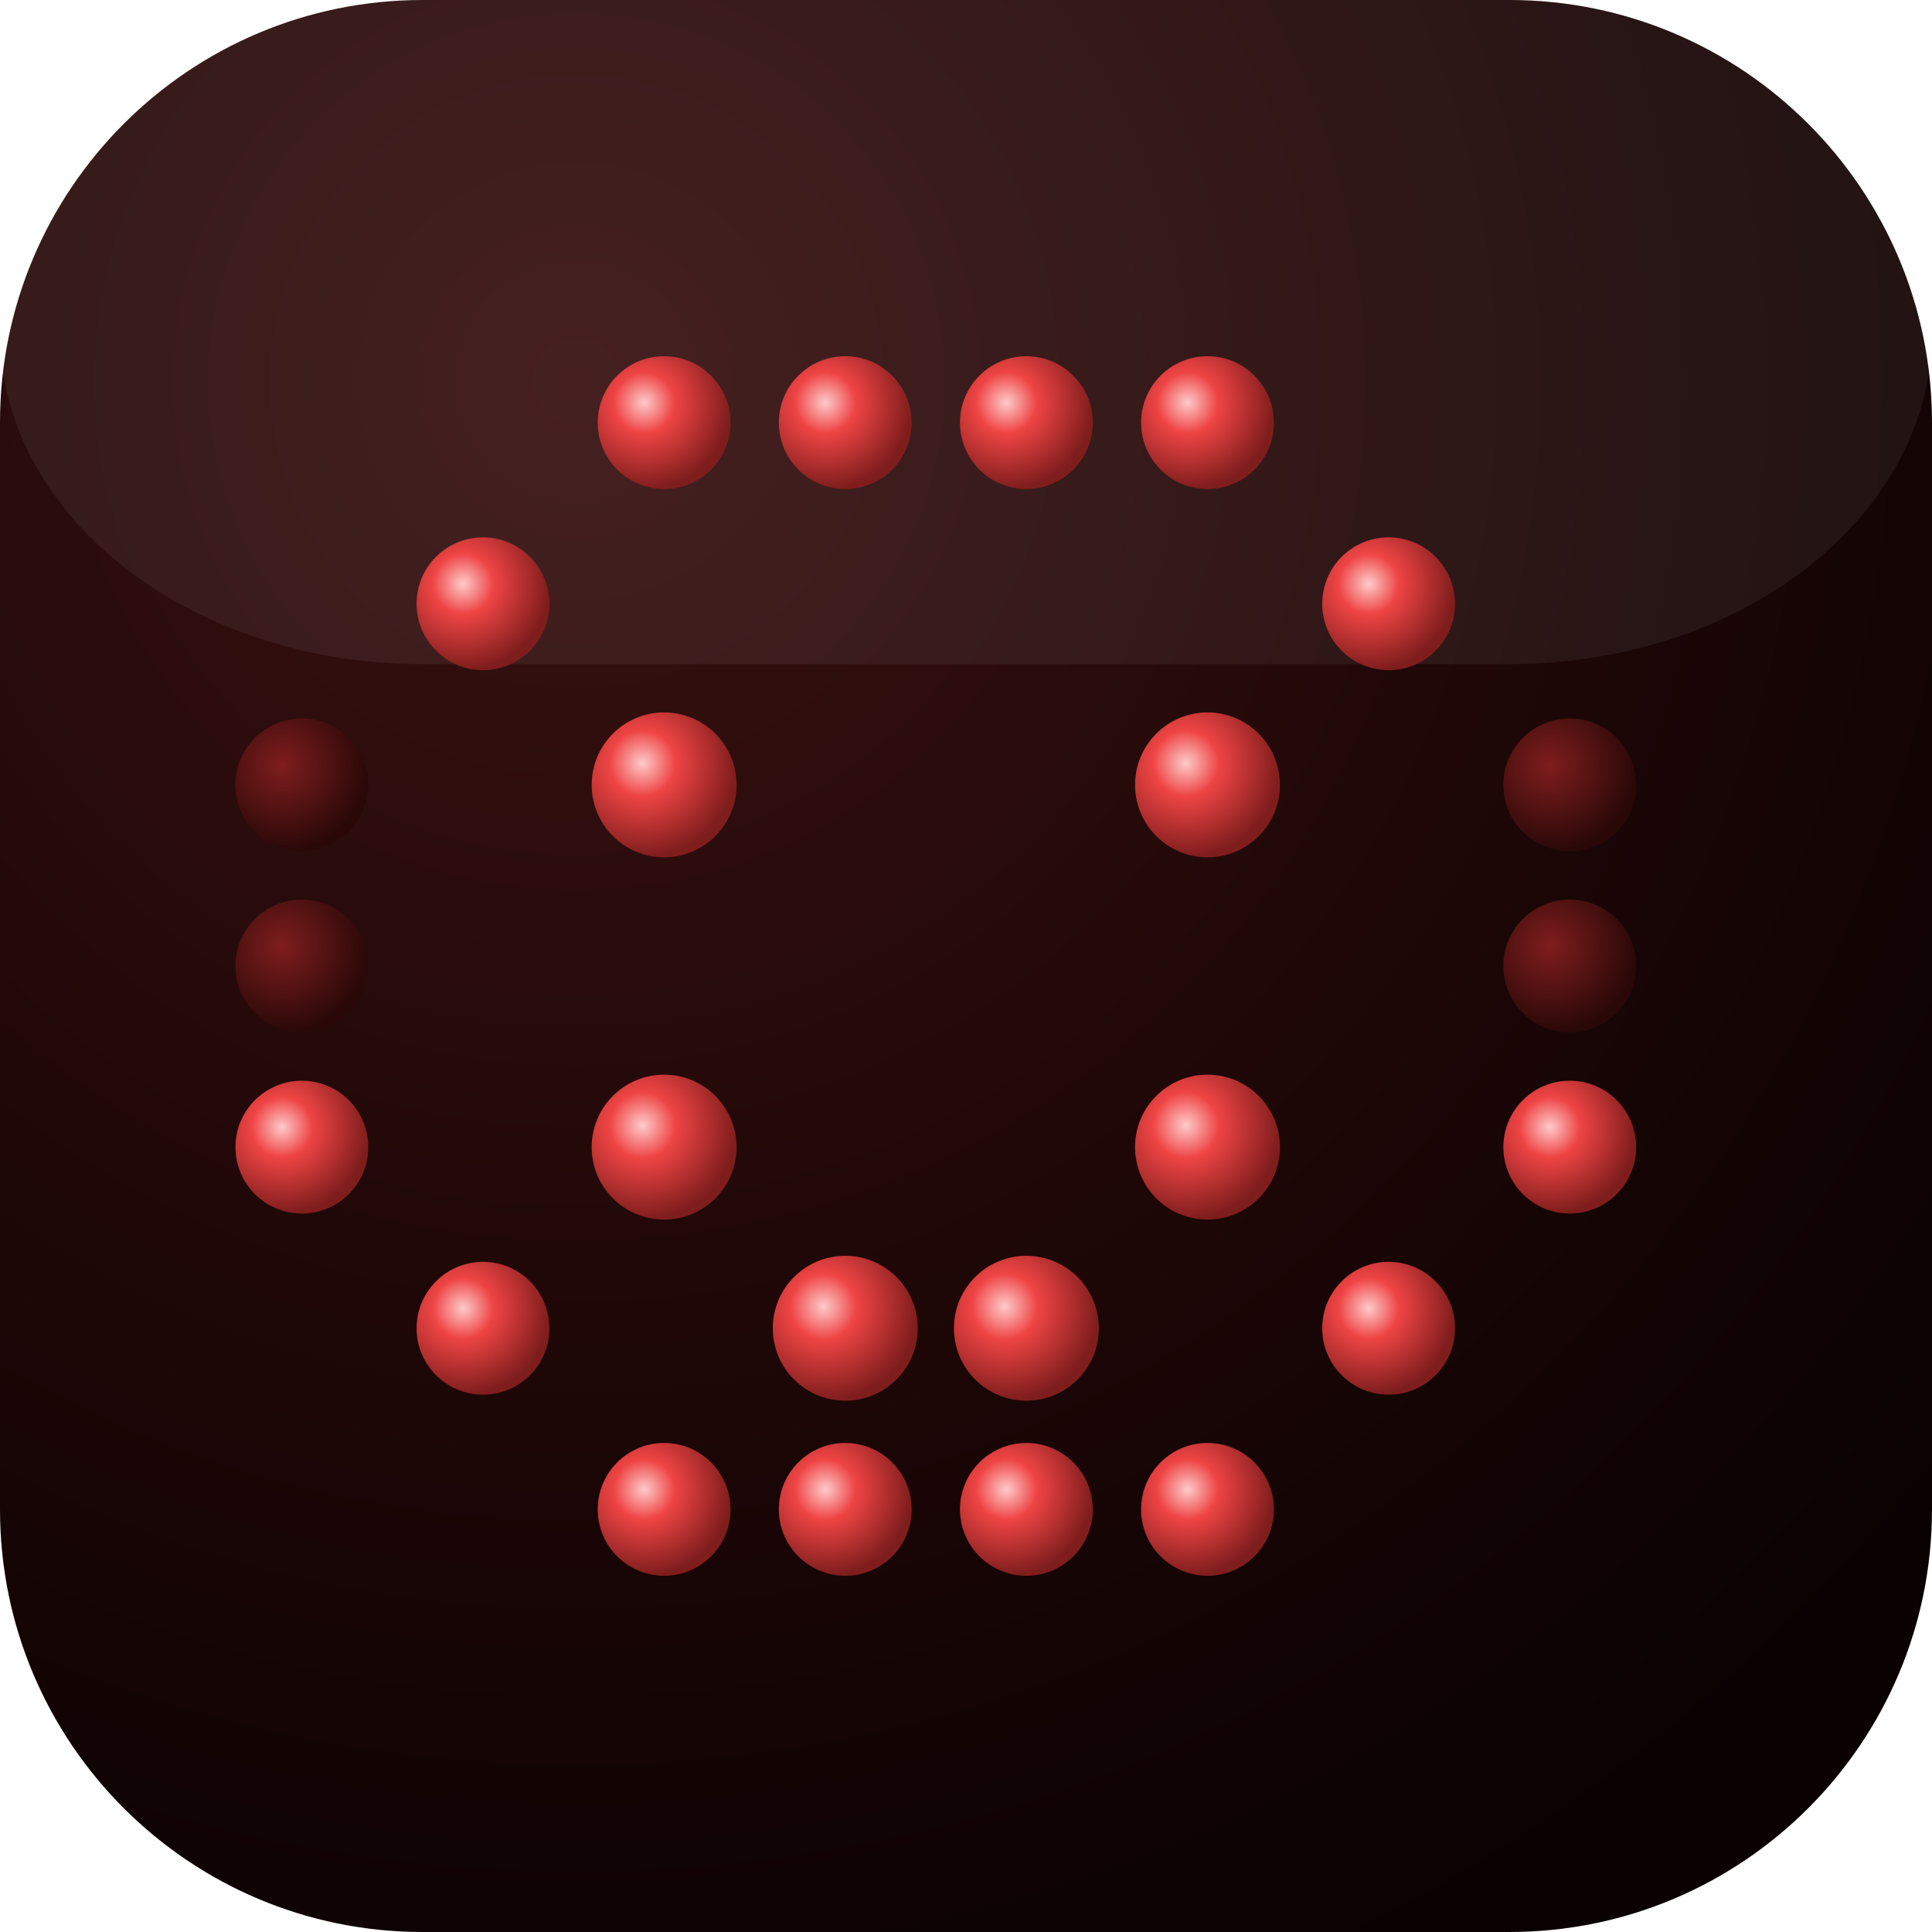
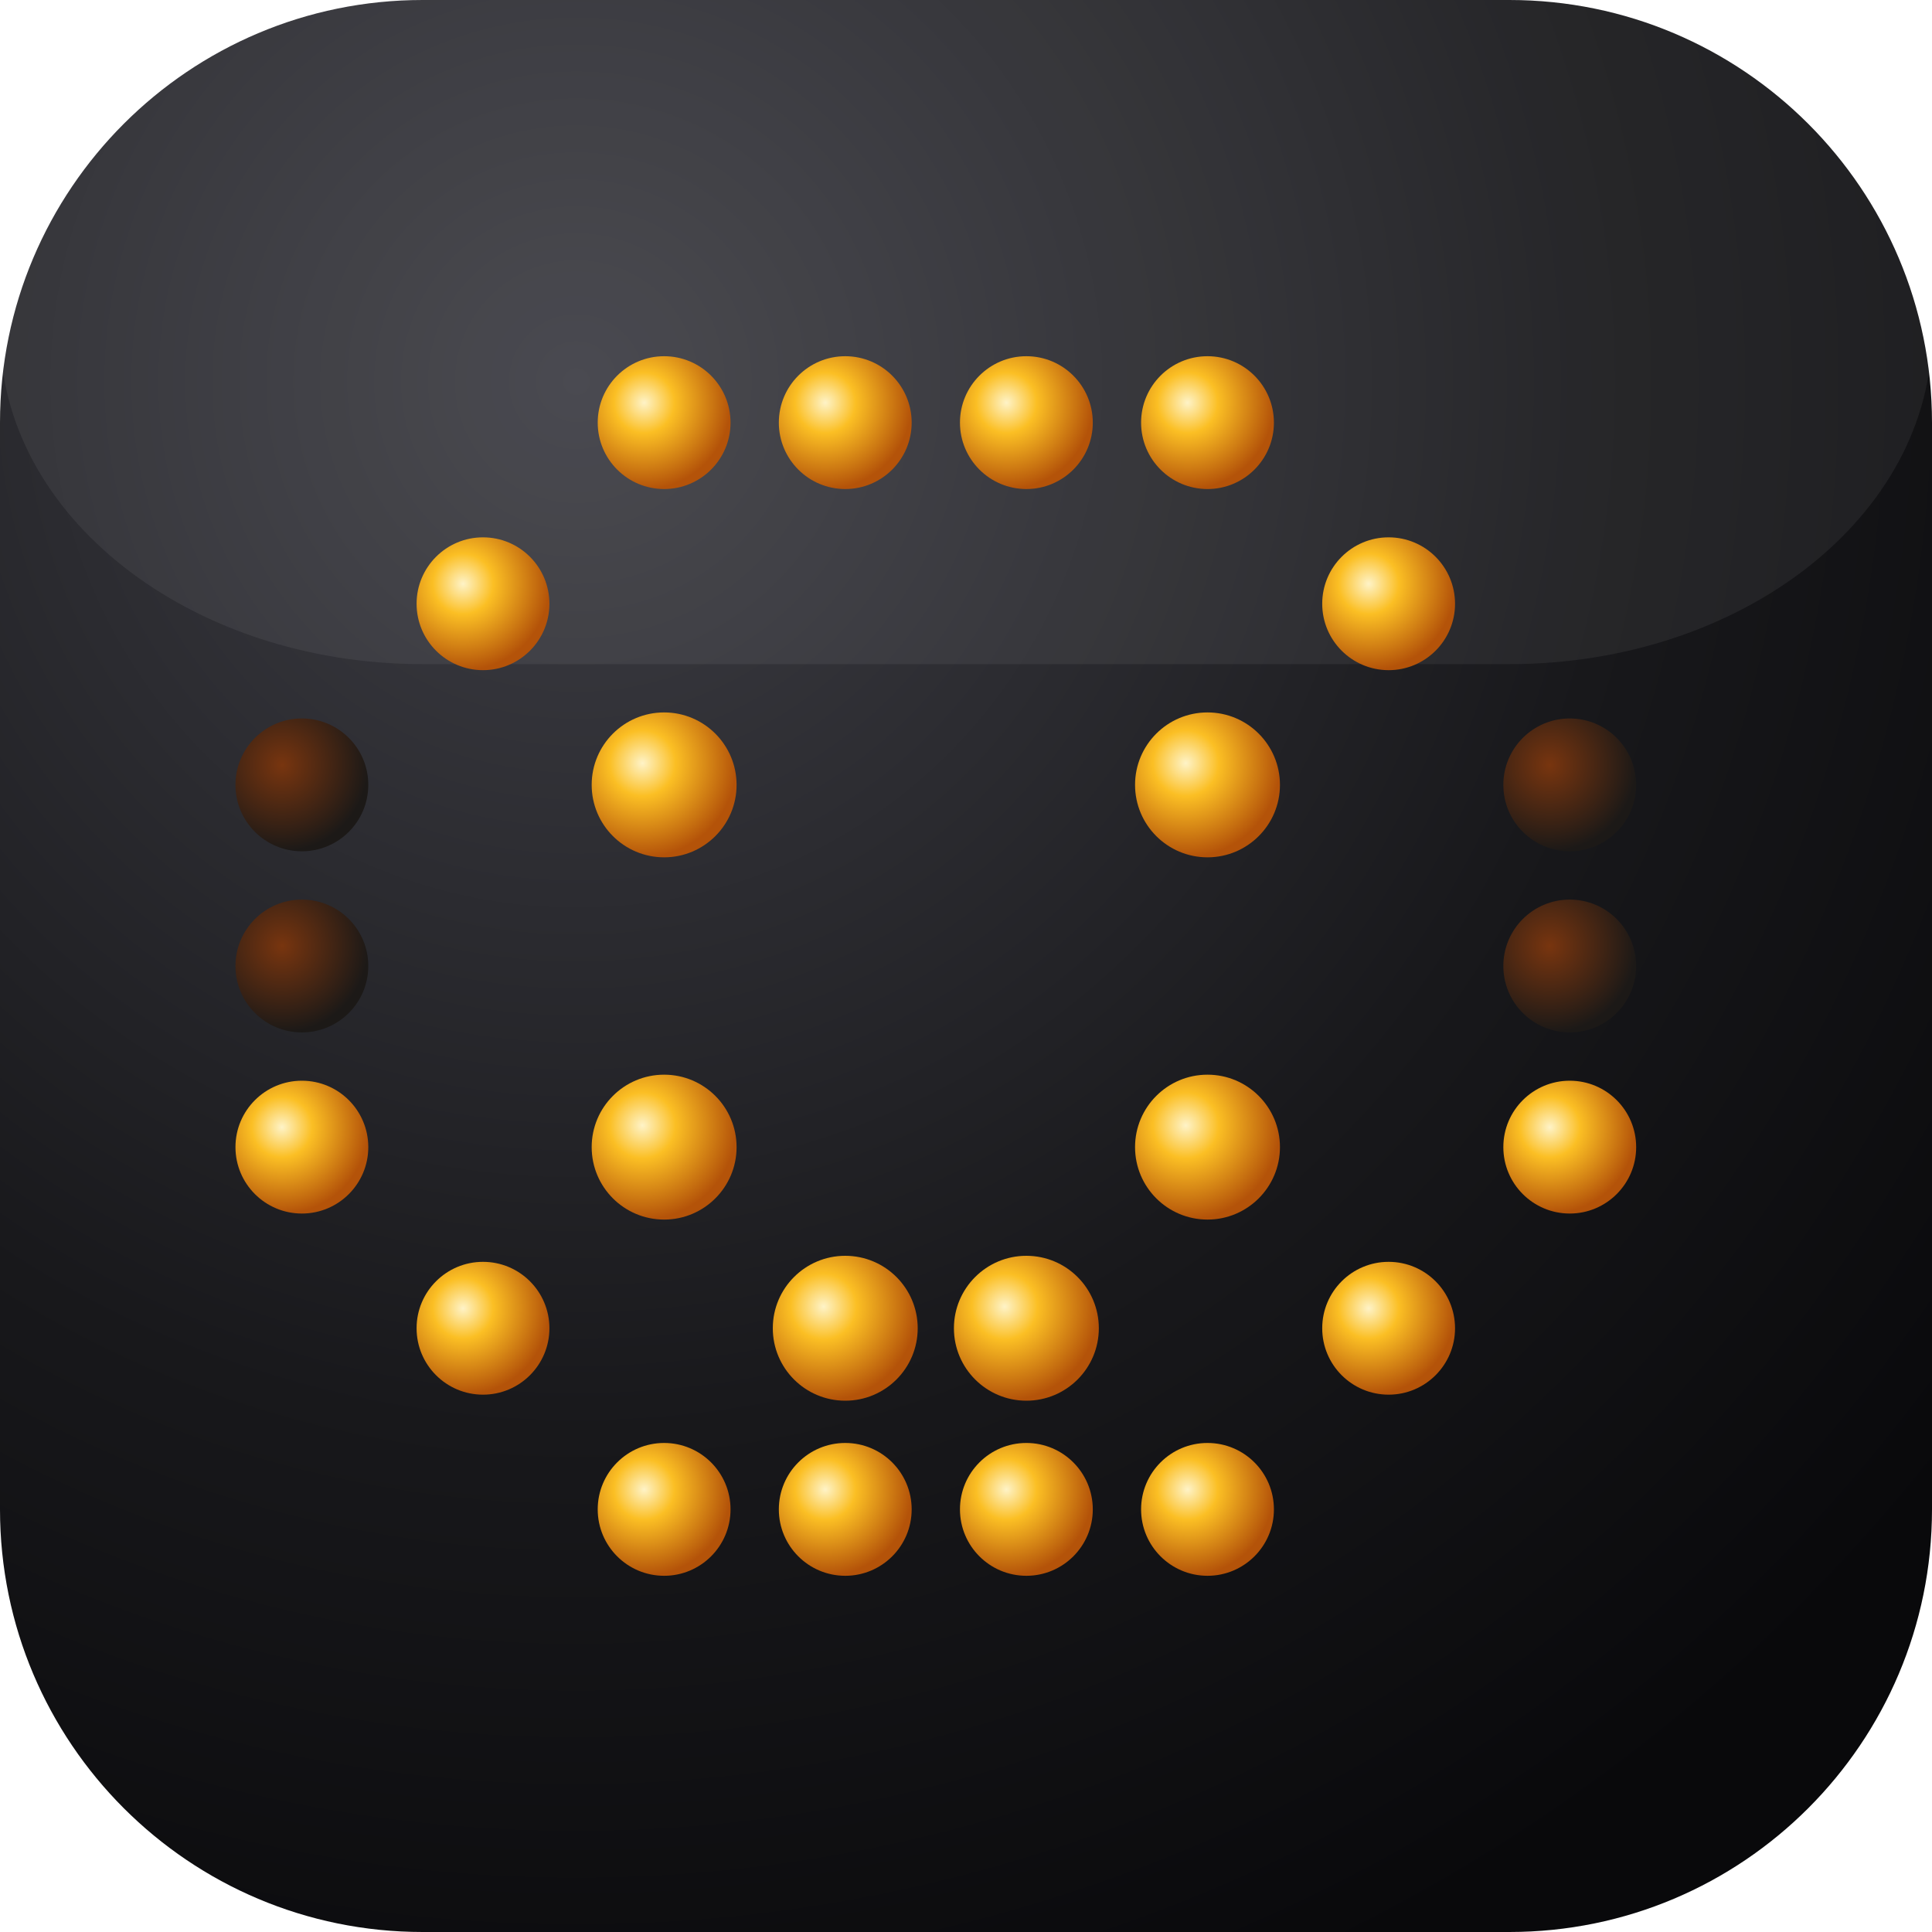
<svg xmlns="http://www.w3.org/2000/svg" viewBox="0 0 64 64">
  <defs>
    <radialGradient id="bg" cx="30%" cy="20%" r="90%">
-       <stop offset="0%" stop-color="#3a1212" />
-       <stop offset="60%" stop-color="#1c0606" />
-       <stop offset="100%" stop-color="#0a0202" />
+       <stop offset="0%" stop-color="#3f3f46" />
+       <stop offset="60%" stop-color="#18181b" />
+       <stop offset="100%" stop-color="#09090b" />
    </radialGradient>
    <radialGradient id="led" cx="35%" cy="35%" r="65%">
-       <stop offset="0%" stop-color="#fecaca" />
-       <stop offset="35%" stop-color="#ef4444" />
-       <stop offset="100%" stop-color="#7f1d1d" />
+       <stop offset="0%" stop-color="#fef3c7" />
+       <stop offset="35%" stop-color="#fbbf24" />
+       <stop offset="100%" stop-color="#b45309" />
    </radialGradient>
    <radialGradient id="ledDim" cx="35%" cy="35%" r="65%">
-       <stop offset="0%" stop-color="#7f1d1d" />
-       <stop offset="100%" stop-color="#2a0808" />
+       <stop offset="0%" stop-color="#78350f" />
+       <stop offset="100%" stop-color="#1c1917" />
    </radialGradient>
  </defs>
  <rect width="64" height="64" rx="14" fill="url(#bg)" />
  <rect x="0" y="0" width="64" height="22" rx="14" fill="rgba(255,255,255,0.06)" />
  <g>
    <circle cx="22" cy="14" r="2.2" fill="url(#led)" />
    <circle cx="28" cy="14" r="2.2" fill="url(#led)" />
    <circle cx="34" cy="14" r="2.2" fill="url(#led)" />
    <circle cx="40" cy="14" r="2.2" fill="url(#led)" />
    <circle cx="16" cy="20" r="2.2" fill="url(#led)" />
    <circle cx="46" cy="20" r="2.2" fill="url(#led)" />
    <circle cx="10" cy="26" r="2.2" fill="url(#ledDim)" />
    <circle cx="22" cy="26" r="2.4" fill="url(#led)" />
    <circle cx="40" cy="26" r="2.4" fill="url(#led)" />
    <circle cx="52" cy="26" r="2.2" fill="url(#ledDim)" />
    <circle cx="10" cy="32" r="2.2" fill="url(#ledDim)" />
    <circle cx="52" cy="32" r="2.2" fill="url(#ledDim)" />
    <circle cx="10" cy="38" r="2.2" fill="url(#led)" />
    <circle cx="22" cy="38" r="2.4" fill="url(#led)" />
    <circle cx="40" cy="38" r="2.4" fill="url(#led)" />
    <circle cx="52" cy="38" r="2.2" fill="url(#led)" />
    <circle cx="16" cy="44" r="2.2" fill="url(#led)" />
    <circle cx="28" cy="44" r="2.4" fill="url(#led)" />
    <circle cx="34" cy="44" r="2.4" fill="url(#led)" />
    <circle cx="46" cy="44" r="2.2" fill="url(#led)" />
    <circle cx="22" cy="50" r="2.2" fill="url(#led)" />
    <circle cx="28" cy="50" r="2.2" fill="url(#led)" />
    <circle cx="34" cy="50" r="2.2" fill="url(#led)" />
    <circle cx="40" cy="50" r="2.2" fill="url(#led)" />
  </g>
</svg>
